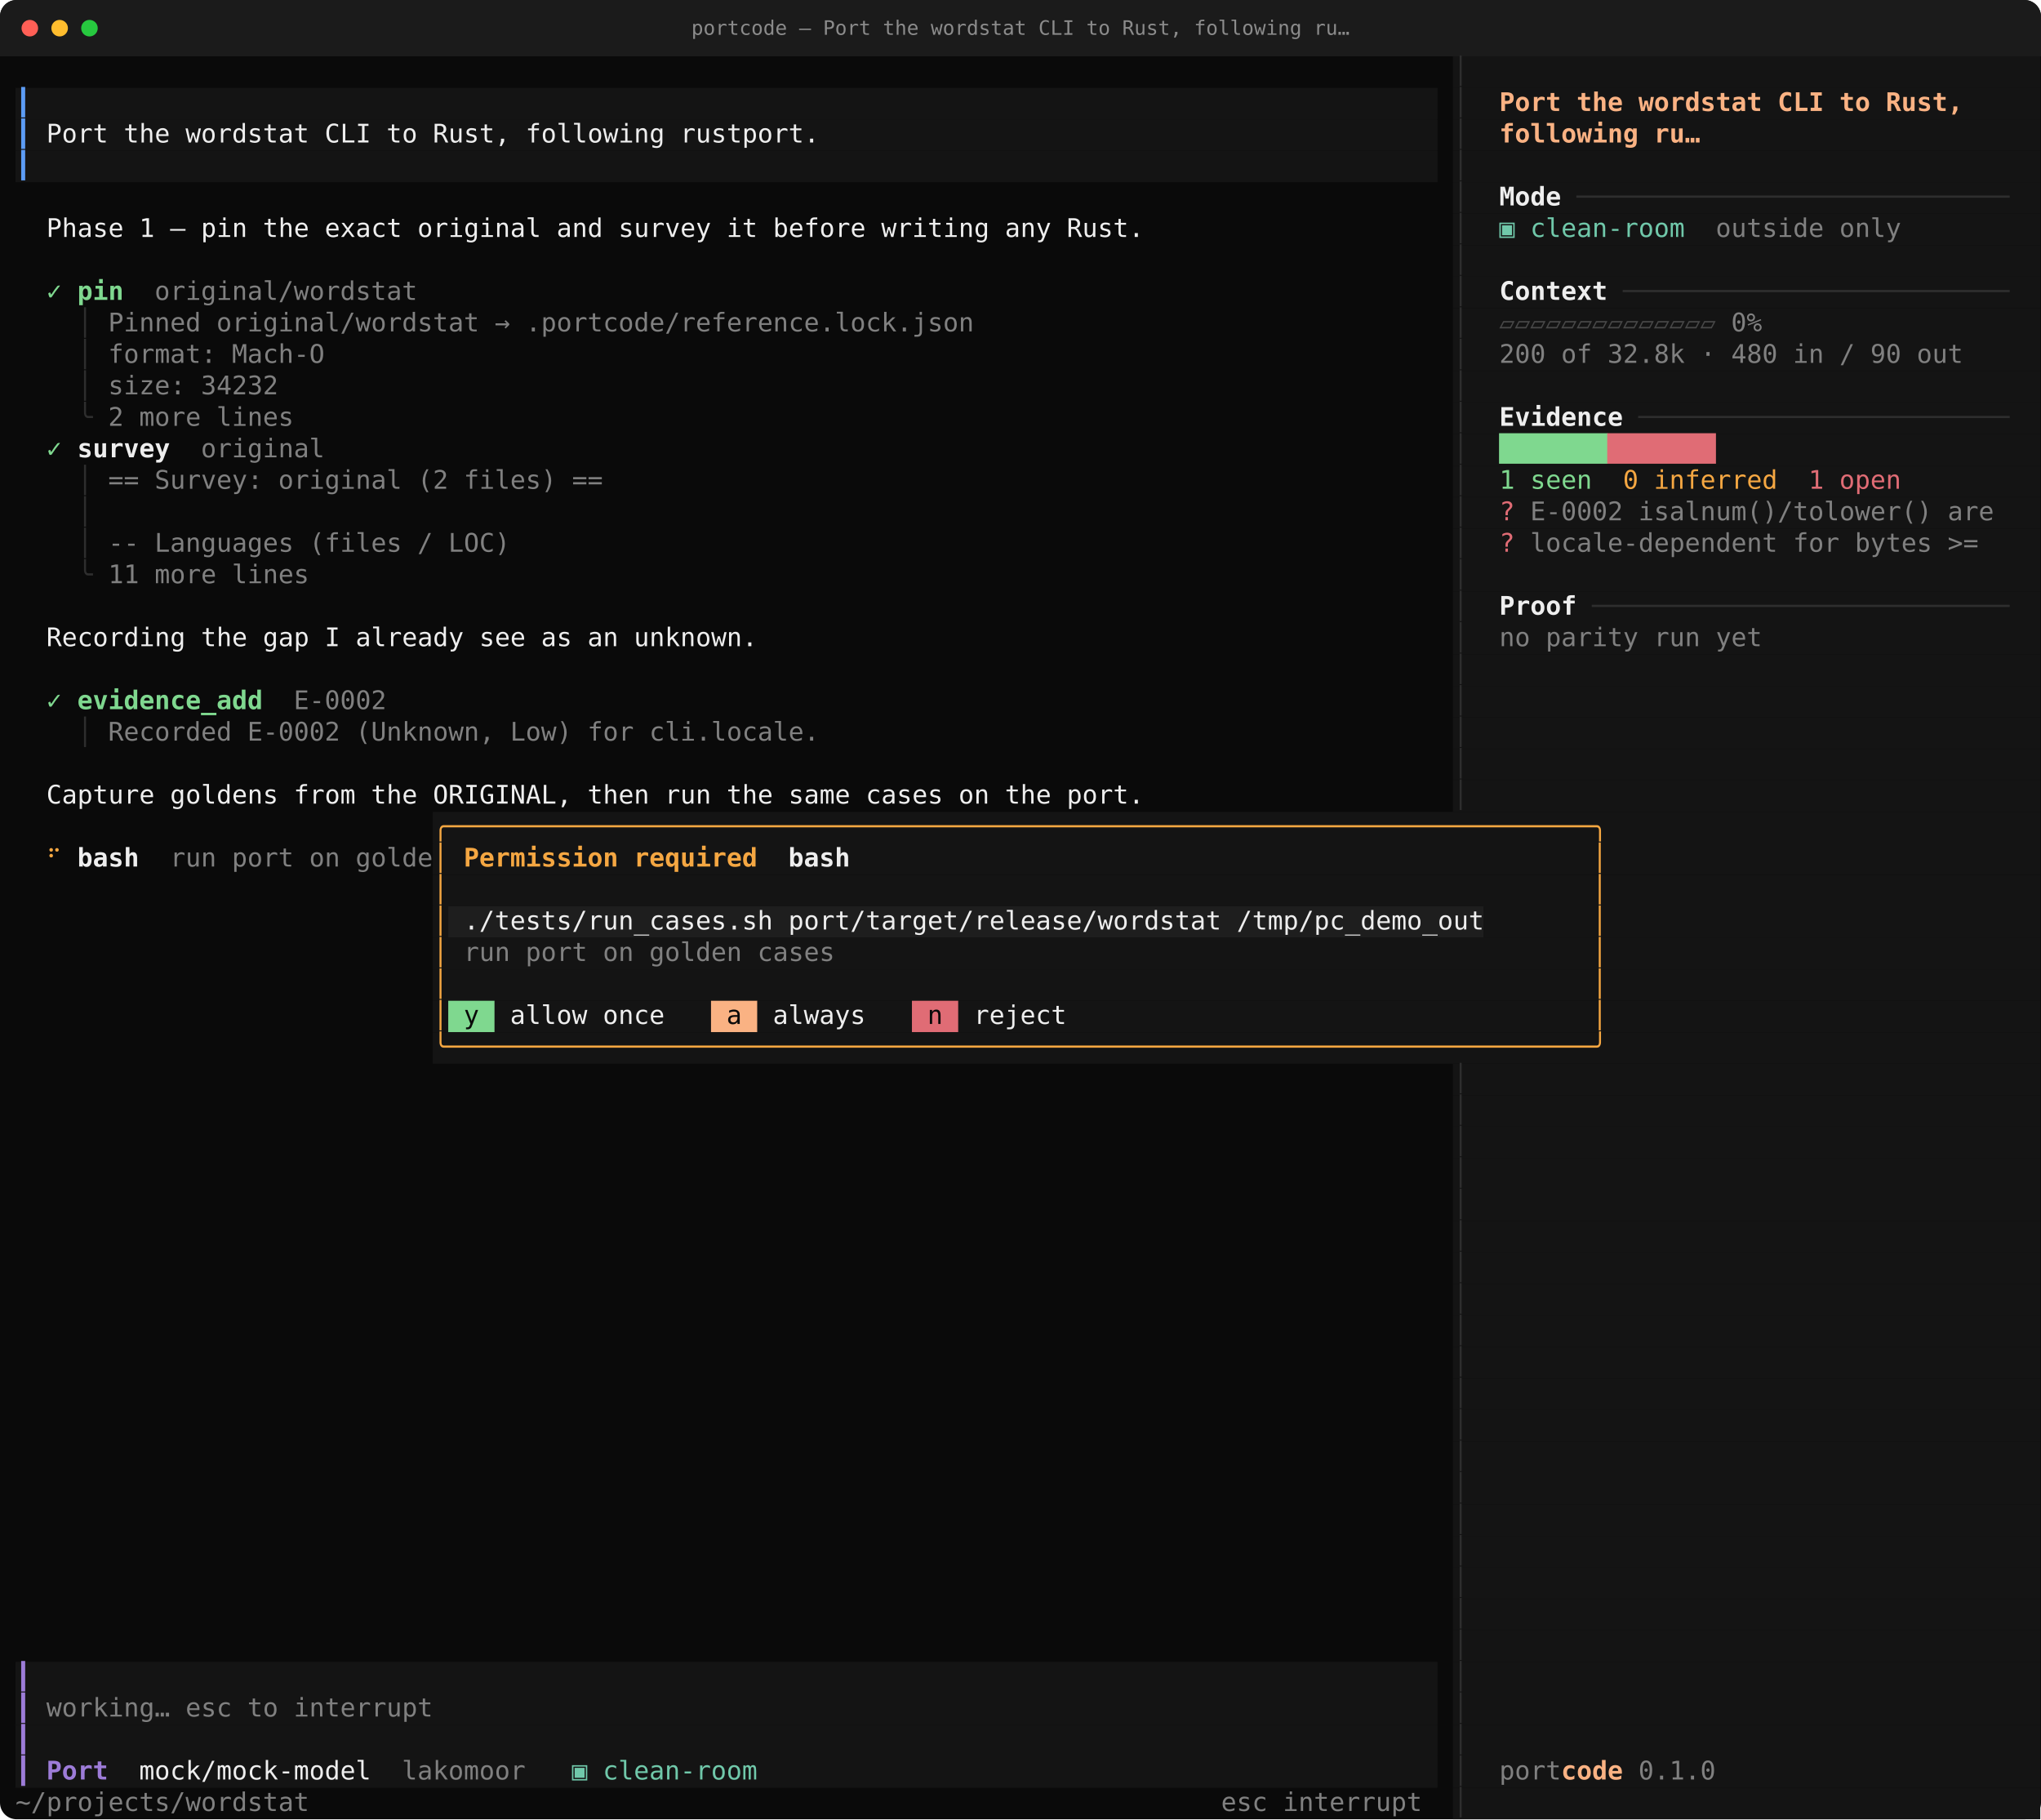
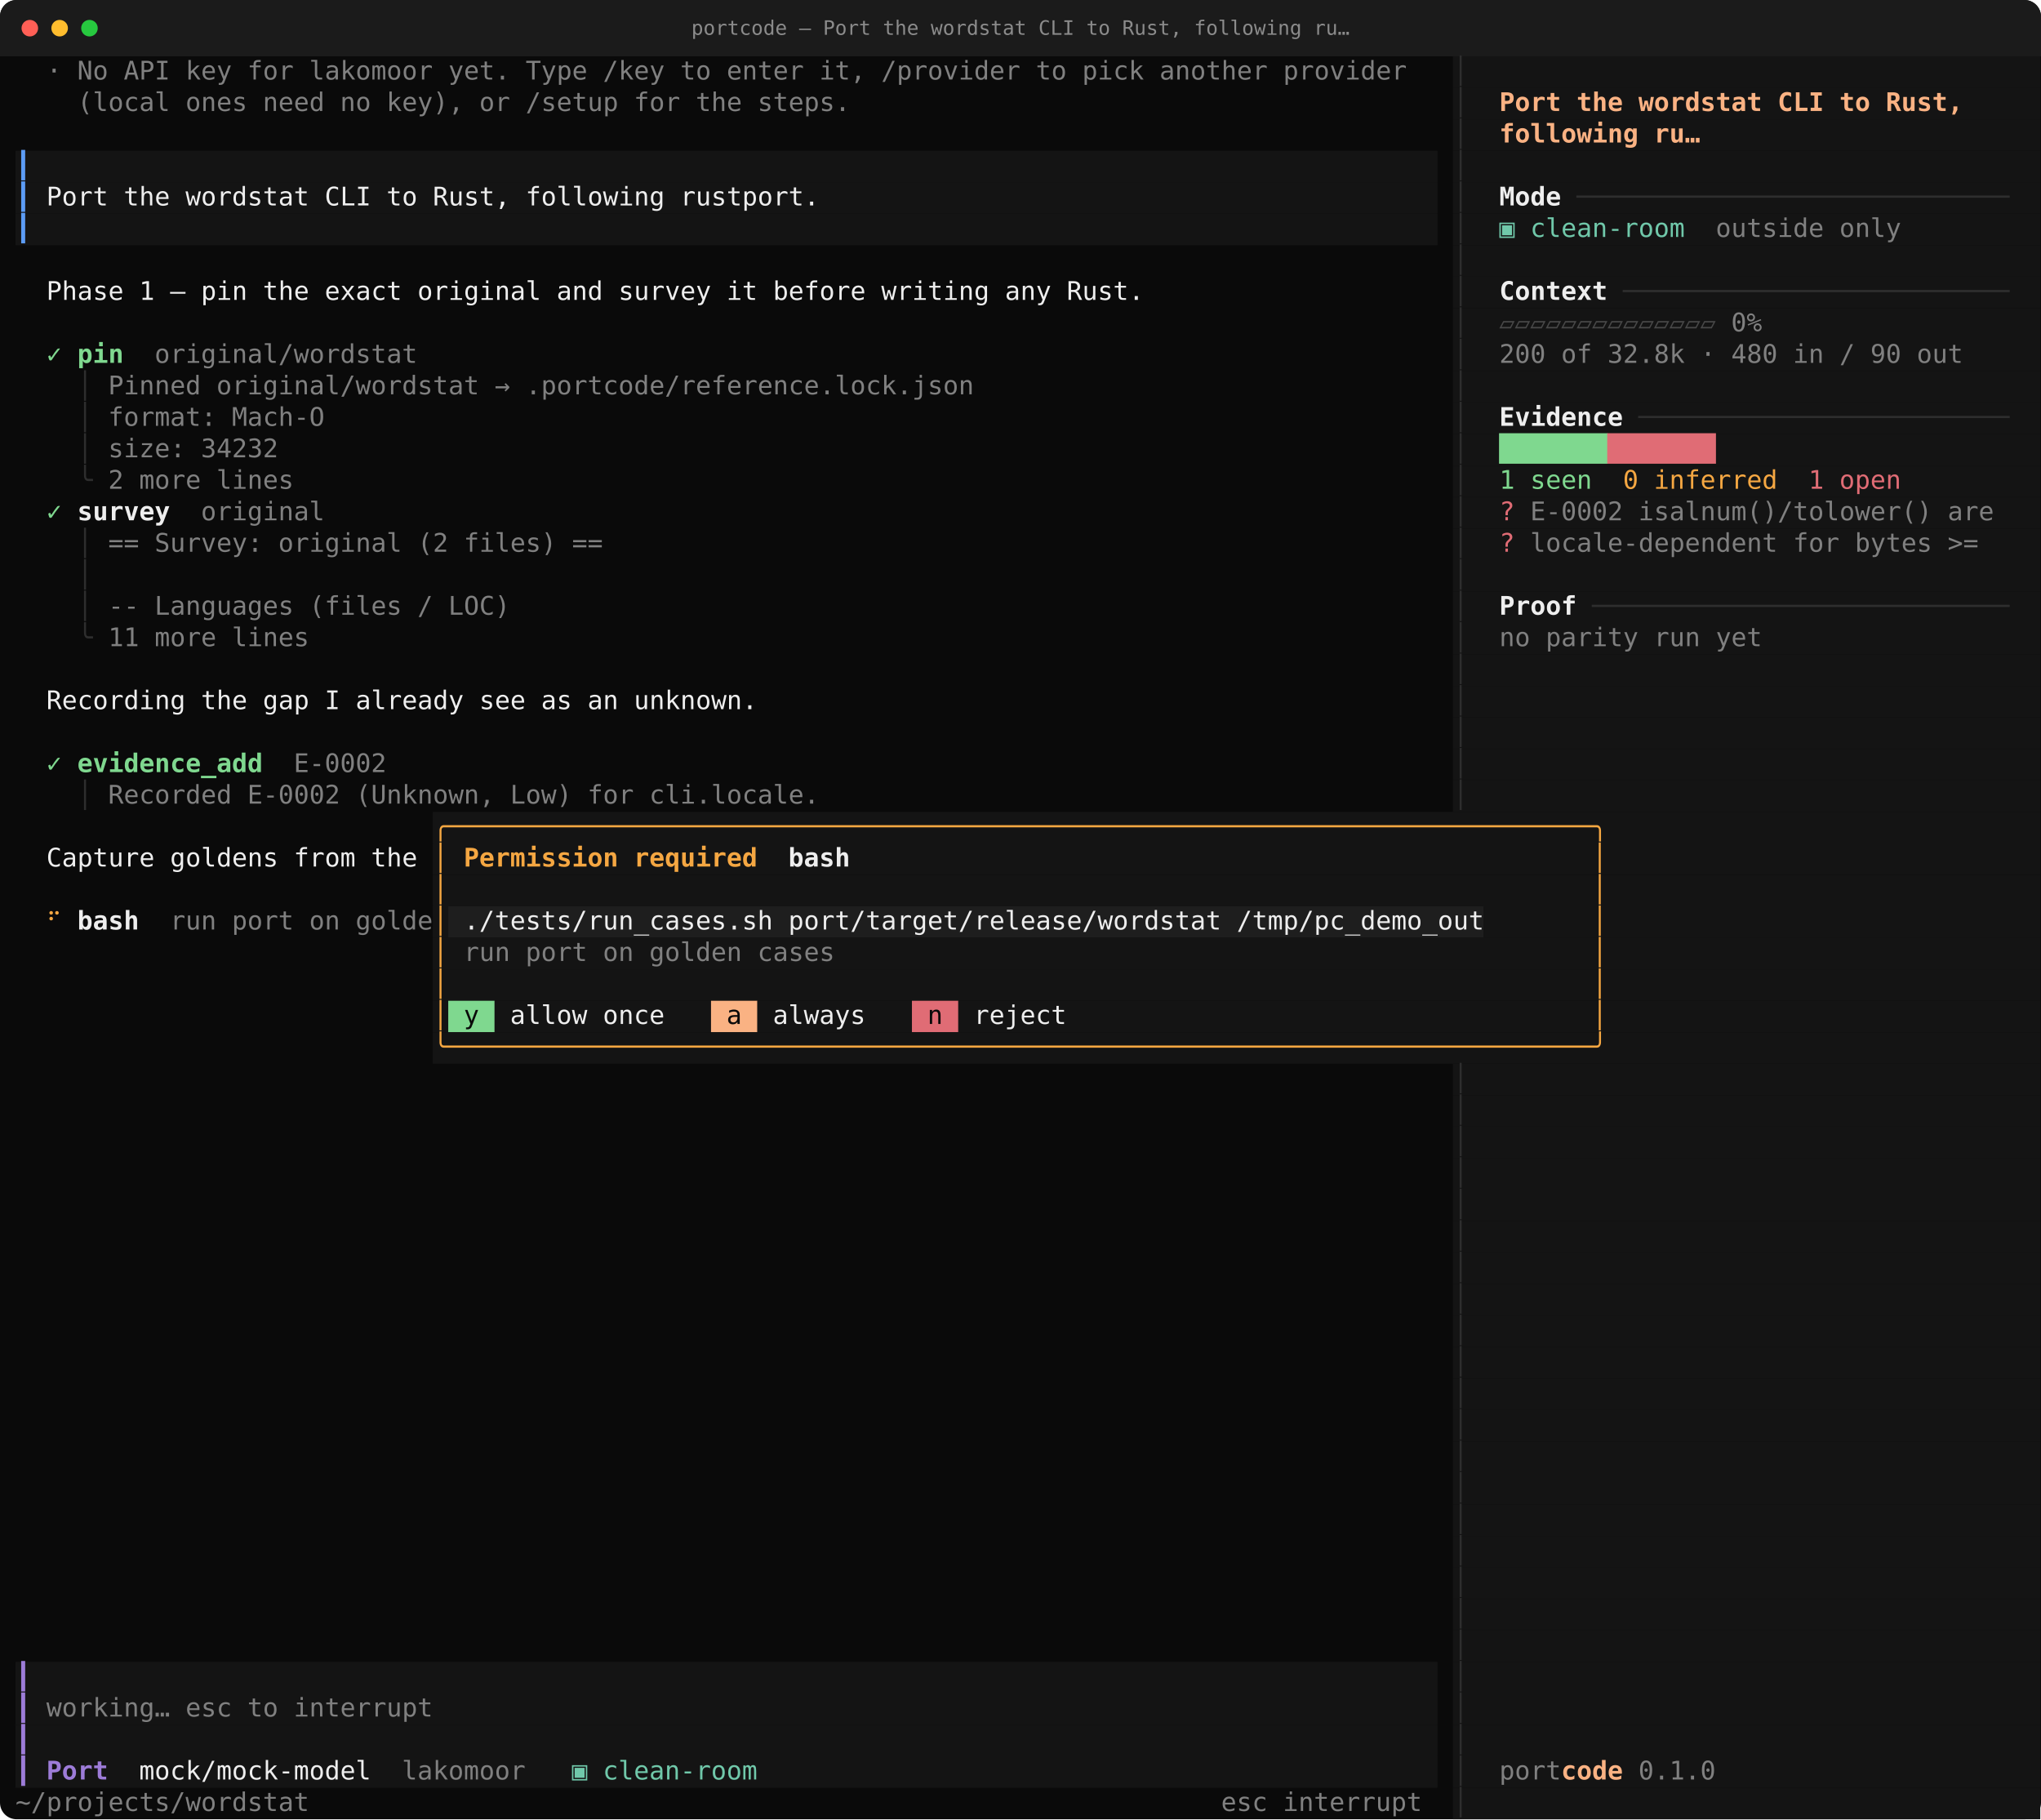
<svg xmlns="http://www.w3.org/2000/svg" width="1232" height="1098" viewBox="0 0 1232 1098" role="img" aria-label="portcode — Port the wordstat CLI to Rust, following ru…">
  <rect width="1232" height="1098" rx="10" fill="#0a0a0a" />
  <rect width="1232" height="34" rx="10" fill="#1b1b1b" />
  <rect y="24" width="1232" height="10" fill="#1b1b1b" />
  <circle cx="18" cy="17" r="5" fill="#ff5f56" />
  <circle cx="36" cy="17" r="5" fill="#ffbd2e" />
  <circle cx="54" cy="17" r="5" fill="#27c93f" />
  <text x="616" y="21" fill="#8b8b8b" font-family="ui-monospace,Menlo,monospace" font-size="12" text-anchor="middle">portcode — Port the wordstat CLI to Rust, following ru…</text>
  <rect x="877.02" y="34.00" width="354.54" height="19" fill="#141414" />
-   <rect x="9.33" y="53.00" width="858.36" height="19" fill="#141414" />
  <rect x="877.02" y="53.00" width="354.54" height="19" fill="#141414" />
-   <rect x="9.33" y="72.00" width="858.36" height="19" fill="#141414" />
  <rect x="877.02" y="72.00" width="354.54" height="19" fill="#141414" />
  <rect x="9.33" y="91.00" width="858.36" height="19" fill="#141414" />
  <rect x="877.02" y="91.00" width="354.54" height="19" fill="#141414" />
+   <rect x="9.33" y="110.00" width="858.36" height="19" fill="#141414" />
  <rect x="877.02" y="110.00" width="354.54" height="19" fill="#141414" />
+   <rect x="9.33" y="129.00" width="858.36" height="19" fill="#141414" />
  <rect x="877.02" y="129.00" width="354.54" height="19" fill="#141414" />
  <rect x="877.02" y="148.00" width="354.54" height="19" fill="#141414" />
  <rect x="877.02" y="167.00" width="354.54" height="19" fill="#141414" />
  <rect x="877.02" y="186.00" width="354.54" height="19" fill="#141414" />
  <rect x="877.02" y="205.00" width="354.54" height="19" fill="#141414" />
  <rect x="877.02" y="224.00" width="354.54" height="19" fill="#141414" />
  <rect x="877.02" y="243.00" width="354.54" height="19" fill="#141414" />
  <rect x="877.02" y="262.00" width="354.54" height="19" fill="#141414" />
  <rect x="877.02" y="281.00" width="354.54" height="19" fill="#141414" />
  <rect x="877.02" y="300.00" width="354.54" height="19" fill="#141414" />
  <rect x="877.02" y="319.00" width="354.54" height="19" fill="#141414" />
  <rect x="877.02" y="338.00" width="354.54" height="19" fill="#141414" />
  <rect x="877.02" y="357.00" width="354.54" height="19" fill="#141414" />
  <rect x="877.02" y="376.00" width="354.54" height="19" fill="#141414" />
  <rect x="877.02" y="395.00" width="354.54" height="19" fill="#141414" />
  <rect x="877.02" y="414.00" width="354.54" height="19" fill="#141414" />
  <rect x="877.02" y="433.00" width="354.54" height="19" fill="#141414" />
  <rect x="877.02" y="452.00" width="354.54" height="19" fill="#141414" />
  <rect x="877.02" y="471.00" width="354.54" height="19" fill="#141414" />
  <rect x="261.24" y="490.00" width="970.32" height="19" fill="#141414" />
  <rect x="261.24" y="509.00" width="970.32" height="19" fill="#141414" />
  <rect x="261.24" y="528.00" width="970.32" height="19" fill="#141414" />
  <rect x="261.24" y="547.00" width="9.33" height="19" fill="#141414" />
  <rect x="270.57" y="547.00" width="625.11" height="19" fill="#1e1e1e" />
  <rect x="895.68" y="547.00" width="335.88" height="19" fill="#141414" />
  <rect x="261.24" y="566.00" width="970.32" height="19" fill="#141414" />
  <rect x="261.24" y="585.00" width="970.32" height="19" fill="#141414" />
  <rect x="261.24" y="604.00" width="9.33" height="19" fill="#141414" />
  <rect x="270.57" y="604.00" width="27.99" height="19" fill="#7fd88f" />
  <rect x="298.56" y="604.00" width="130.62" height="19" fill="#141414" />
  <rect x="429.18" y="604.00" width="27.99" height="19" fill="#fab283" />
  <rect x="457.17" y="604.00" width="93.30" height="19" fill="#141414" />
  <rect x="550.47" y="604.00" width="27.99" height="19" fill="#e06c75" />
  <rect x="578.46" y="604.00" width="653.10" height="19" fill="#141414" />
  <rect x="261.24" y="623.00" width="970.32" height="19" fill="#141414" />
  <rect x="877.02" y="642.00" width="354.54" height="19" fill="#141414" />
  <rect x="877.02" y="661.00" width="354.54" height="19" fill="#141414" />
  <rect x="877.02" y="680.00" width="354.54" height="19" fill="#141414" />
  <rect x="877.02" y="699.00" width="354.54" height="19" fill="#141414" />
  <rect x="877.02" y="718.00" width="354.54" height="19" fill="#141414" />
  <rect x="877.02" y="737.00" width="354.54" height="19" fill="#141414" />
  <rect x="877.02" y="756.00" width="354.54" height="19" fill="#141414" />
  <rect x="877.02" y="775.00" width="354.54" height="19" fill="#141414" />
  <rect x="877.02" y="794.00" width="354.54" height="19" fill="#141414" />
  <rect x="877.02" y="813.00" width="354.54" height="19" fill="#141414" />
  <rect x="877.02" y="832.00" width="354.54" height="19" fill="#141414" />
  <rect x="877.02" y="851.00" width="354.54" height="19" fill="#141414" />
  <rect x="877.02" y="870.00" width="354.54" height="19" fill="#141414" />
  <rect x="877.02" y="889.00" width="354.54" height="19" fill="#141414" />
  <rect x="877.02" y="908.00" width="354.54" height="19" fill="#141414" />
  <rect x="877.02" y="927.00" width="354.54" height="19" fill="#141414" />
  <rect x="877.02" y="946.00" width="354.54" height="19" fill="#141414" />
  <rect x="877.02" y="965.00" width="354.54" height="19" fill="#141414" />
  <rect x="877.02" y="984.00" width="354.54" height="19" fill="#141414" />
  <rect x="9.33" y="1003.00" width="858.36" height="19" fill="#141414" />
  <rect x="877.02" y="1003.00" width="354.54" height="19" fill="#141414" />
  <rect x="9.33" y="1022.00" width="858.36" height="19" fill="#141414" />
  <rect x="877.02" y="1022.00" width="354.54" height="19" fill="#141414" />
  <rect x="9.33" y="1041.00" width="858.36" height="19" fill="#141414" />
  <rect x="877.02" y="1041.00" width="354.54" height="19" fill="#141414" />
  <rect x="9.33" y="1060.00" width="858.36" height="19" fill="#141414" />
  <rect x="877.02" y="1060.00" width="354.54" height="19" fill="#141414" />
  <rect x="877.02" y="1079.00" width="354.54" height="19" fill="#141414" />
  <g font-family="ui-monospace,SFMono-Regular,Menlo,Consolas,'DejaVu Sans Mono',monospace" font-size="15.5" xml:space="preserve">
+     <text x="27.99" y="48.00" fill="#808080" textLength="821.04" lengthAdjust="spacingAndGlyphs">· No API key for lakomoor yet. Type /key to enter it, /provider to pick another provider</text>
    <text x="877.02" y="48.00" fill="#2e2e2e" textLength="9.33" lengthAdjust="spacingAndGlyphs">│</text>
-     <text x="9.33" y="67.00" fill="#5c9cf5" textLength="9.33" lengthAdjust="spacingAndGlyphs">┃</text>
+     <text x="46.65" y="67.00" fill="#808080" textLength="466.50" lengthAdjust="spacingAndGlyphs">(local ones need no key), or /setup for the steps.</text>
    <text x="877.02" y="67.00" fill="#2e2e2e" textLength="9.33" lengthAdjust="spacingAndGlyphs">│</text>
    <text x="905.01" y="67.00" fill="#fab283" textLength="279.90" lengthAdjust="spacingAndGlyphs" font-weight="700">Port the wordstat CLI to Rust,</text>
-     <text x="9.33" y="86.00" fill="#5c9cf5" textLength="18.66" lengthAdjust="spacingAndGlyphs">┃ </text>
-     <text x="27.99" y="86.00" fill="#eeeeee" textLength="849.03" lengthAdjust="spacingAndGlyphs">Port the wordstat CLI to Rust, following rustport.                                         </text>
    <text x="877.02" y="86.00" fill="#2e2e2e" textLength="9.33" lengthAdjust="spacingAndGlyphs">│</text>
    <text x="905.01" y="86.00" fill="#fab283" textLength="121.29" lengthAdjust="spacingAndGlyphs" font-weight="700">following ru…</text>
    <text x="9.33" y="105.00" fill="#5c9cf5" textLength="9.33" lengthAdjust="spacingAndGlyphs">┃</text>
    <text x="877.02" y="105.00" fill="#2e2e2e" textLength="9.33" lengthAdjust="spacingAndGlyphs">│</text>
+     <text x="9.33" y="124.00" fill="#5c9cf5" textLength="18.66" lengthAdjust="spacingAndGlyphs">┃ </text>
+     <text x="27.99" y="124.00" fill="#eeeeee" textLength="849.03" lengthAdjust="spacingAndGlyphs">Port the wordstat CLI to Rust, following rustport.                                         </text>
    <text x="877.02" y="124.00" fill="#2e2e2e" textLength="9.33" lengthAdjust="spacingAndGlyphs">│</text>
    <text x="905.01" y="124.00" fill="#eeeeee" textLength="37.32" lengthAdjust="spacingAndGlyphs" font-weight="700">Mode</text>
    <text x="942.33" y="124.00" fill="#2e2e2e" textLength="270.57" lengthAdjust="spacingAndGlyphs"> ────────────────────────────</text>
-     <text x="0.00" y="143.00" fill="#eeeeee" textLength="877.02" lengthAdjust="spacingAndGlyphs">   Phase 1 — pin the exact original and survey it before writing any Rust.                    </text>
+     <text x="9.33" y="143.00" fill="#5c9cf5" textLength="9.33" lengthAdjust="spacingAndGlyphs">┃</text>
    <text x="877.02" y="143.00" fill="#2e2e2e" textLength="9.33" lengthAdjust="spacingAndGlyphs">│</text>
    <text x="905.01" y="143.00" fill="#70c8aa" textLength="111.96" lengthAdjust="spacingAndGlyphs">▣ clean-room</text>
    <text x="1016.97" y="143.00" fill="#808080" textLength="130.62" lengthAdjust="spacingAndGlyphs">  outside only</text>
    <text x="877.02" y="162.00" fill="#2e2e2e" textLength="9.33" lengthAdjust="spacingAndGlyphs">│</text>
-     <text x="27.99" y="181.00" fill="#7fd88f" textLength="18.66" lengthAdjust="spacingAndGlyphs">✓ </text>
-     <text x="46.65" y="181.00" fill="#7fd88f" textLength="27.99" lengthAdjust="spacingAndGlyphs" font-weight="700">pin</text>
-     <text x="74.64" y="181.00" fill="#808080" textLength="177.27" lengthAdjust="spacingAndGlyphs">  original/wordstat</text>
+     <text x="0.00" y="181.00" fill="#eeeeee" textLength="877.02" lengthAdjust="spacingAndGlyphs">   Phase 1 — pin the exact original and survey it before writing any Rust.                    </text>
    <text x="877.02" y="181.00" fill="#2e2e2e" textLength="9.33" lengthAdjust="spacingAndGlyphs">│</text>
    <text x="905.01" y="181.00" fill="#eeeeee" textLength="65.31" lengthAdjust="spacingAndGlyphs" font-weight="700">Context</text>
    <text x="970.32" y="181.00" fill="#2e2e2e" textLength="242.58" lengthAdjust="spacingAndGlyphs"> ─────────────────────────</text>
-     <text x="46.65" y="200.00" fill="#2e2e2e" textLength="18.66" lengthAdjust="spacingAndGlyphs">│ </text>
-     <text x="65.31" y="200.00" fill="#808080" textLength="522.48" lengthAdjust="spacingAndGlyphs">Pinned original/wordstat → .portcode/reference.lock.json</text>
    <text x="877.02" y="200.00" fill="#2e2e2e" textLength="9.33" lengthAdjust="spacingAndGlyphs">│</text>
    <text x="905.01" y="200.00" fill="#484848" textLength="130.62" lengthAdjust="spacingAndGlyphs">▱▱▱▱▱▱▱▱▱▱▱▱▱▱</text>
    <text x="1035.63" y="200.00" fill="#808080" textLength="27.99" lengthAdjust="spacingAndGlyphs"> 0%</text>
-     <text x="46.65" y="219.00" fill="#2e2e2e" textLength="18.66" lengthAdjust="spacingAndGlyphs">│ </text>
-     <text x="65.31" y="219.00" fill="#808080" textLength="130.62" lengthAdjust="spacingAndGlyphs">format: Mach-O</text>
+     <text x="27.99" y="219.00" fill="#7fd88f" textLength="18.66" lengthAdjust="spacingAndGlyphs">✓ </text>
+     <text x="46.65" y="219.00" fill="#7fd88f" textLength="27.99" lengthAdjust="spacingAndGlyphs" font-weight="700">pin</text>
+     <text x="74.64" y="219.00" fill="#808080" textLength="177.27" lengthAdjust="spacingAndGlyphs">  original/wordstat</text>
    <text x="877.02" y="219.00" fill="#2e2e2e" textLength="9.33" lengthAdjust="spacingAndGlyphs">│</text>
    <text x="905.01" y="219.00" fill="#808080" textLength="279.90" lengthAdjust="spacingAndGlyphs">200 of 32.8k · 480 in / 90 out</text>
    <text x="46.65" y="238.00" fill="#2e2e2e" textLength="18.66" lengthAdjust="spacingAndGlyphs">│ </text>
-     <text x="65.31" y="238.00" fill="#808080" textLength="102.63" lengthAdjust="spacingAndGlyphs">size: 34232</text>
+     <text x="65.31" y="238.00" fill="#808080" textLength="522.48" lengthAdjust="spacingAndGlyphs">Pinned original/wordstat → .portcode/reference.lock.json</text>
    <text x="877.02" y="238.00" fill="#2e2e2e" textLength="9.33" lengthAdjust="spacingAndGlyphs">│</text>
-     <text x="46.65" y="257.00" fill="#2e2e2e" textLength="18.66" lengthAdjust="spacingAndGlyphs">╰ </text>
-     <text x="65.31" y="257.00" fill="#808080" textLength="111.96" lengthAdjust="spacingAndGlyphs">2 more lines</text>
+     <text x="46.65" y="257.00" fill="#2e2e2e" textLength="18.66" lengthAdjust="spacingAndGlyphs">│ </text>
+     <text x="65.31" y="257.00" fill="#808080" textLength="130.62" lengthAdjust="spacingAndGlyphs">format: Mach-O</text>
    <text x="877.02" y="257.00" fill="#2e2e2e" textLength="9.33" lengthAdjust="spacingAndGlyphs">│</text>
    <text x="905.01" y="257.00" fill="#eeeeee" textLength="74.64" lengthAdjust="spacingAndGlyphs" font-weight="700">Evidence</text>
    <text x="979.65" y="257.00" fill="#2e2e2e" textLength="233.25" lengthAdjust="spacingAndGlyphs"> ────────────────────────</text>
-     <text x="27.99" y="276.00" fill="#7fd88f" textLength="18.66" lengthAdjust="spacingAndGlyphs">✓ </text>
-     <text x="46.65" y="276.00" fill="#eeeeee" textLength="55.98" lengthAdjust="spacingAndGlyphs" font-weight="700">survey</text>
-     <text x="102.63" y="276.00" fill="#808080" textLength="93.30" lengthAdjust="spacingAndGlyphs">  original</text>
+     <text x="46.65" y="276.00" fill="#2e2e2e" textLength="18.66" lengthAdjust="spacingAndGlyphs">│ </text>
+     <text x="65.31" y="276.00" fill="#808080" textLength="102.63" lengthAdjust="spacingAndGlyphs">size: 34232</text>
    <text x="877.02" y="276.00" fill="#2e2e2e" textLength="9.33" lengthAdjust="spacingAndGlyphs">│</text>
    <text x="905.01" y="276.00" fill="#7fd88f" textLength="65.31" lengthAdjust="spacingAndGlyphs">███████</text>
    <text x="970.32" y="276.00" fill="#e06c75" textLength="65.31" lengthAdjust="spacingAndGlyphs">███████</text>
-     <text x="46.65" y="295.00" fill="#2e2e2e" textLength="18.66" lengthAdjust="spacingAndGlyphs">│ </text>
-     <text x="65.31" y="295.00" fill="#808080" textLength="298.56" lengthAdjust="spacingAndGlyphs">== Survey: original (2 files) ==</text>
+     <text x="46.65" y="295.00" fill="#2e2e2e" textLength="18.66" lengthAdjust="spacingAndGlyphs">╰ </text>
+     <text x="65.31" y="295.00" fill="#808080" textLength="111.96" lengthAdjust="spacingAndGlyphs">2 more lines</text>
    <text x="877.02" y="295.00" fill="#2e2e2e" textLength="9.33" lengthAdjust="spacingAndGlyphs">│</text>
    <text x="905.01" y="295.00" fill="#7fd88f" textLength="74.64" lengthAdjust="spacingAndGlyphs">1 seen  </text>
    <text x="979.65" y="295.00" fill="#f5a742" textLength="111.96" lengthAdjust="spacingAndGlyphs">0 inferred  </text>
    <text x="1091.61" y="295.00" fill="#e06c75" textLength="55.98" lengthAdjust="spacingAndGlyphs">1 open</text>
-     <text x="46.65" y="314.00" fill="#2e2e2e" textLength="18.66" lengthAdjust="spacingAndGlyphs">│ </text>
+     <text x="27.99" y="314.00" fill="#7fd88f" textLength="18.66" lengthAdjust="spacingAndGlyphs">✓ </text>
+     <text x="46.65" y="314.00" fill="#eeeeee" textLength="55.98" lengthAdjust="spacingAndGlyphs" font-weight="700">survey</text>
+     <text x="102.63" y="314.00" fill="#808080" textLength="93.30" lengthAdjust="spacingAndGlyphs">  original</text>
    <text x="877.02" y="314.00" fill="#2e2e2e" textLength="9.33" lengthAdjust="spacingAndGlyphs">│</text>
    <text x="905.01" y="314.00" fill="#e06c75" textLength="18.66" lengthAdjust="spacingAndGlyphs">? </text>
    <text x="923.67" y="314.00" fill="#808080" textLength="279.90" lengthAdjust="spacingAndGlyphs">E-0002 isalnum()/tolower() are</text>
    <text x="46.65" y="333.00" fill="#2e2e2e" textLength="18.66" lengthAdjust="spacingAndGlyphs">│ </text>
-     <text x="65.31" y="333.00" fill="#808080" textLength="242.58" lengthAdjust="spacingAndGlyphs">-- Languages (files / LOC)</text>
+     <text x="65.31" y="333.00" fill="#808080" textLength="298.56" lengthAdjust="spacingAndGlyphs">== Survey: original (2 files) ==</text>
    <text x="877.02" y="333.00" fill="#2e2e2e" textLength="9.33" lengthAdjust="spacingAndGlyphs">│</text>
    <text x="905.01" y="333.00" fill="#e06c75" textLength="18.66" lengthAdjust="spacingAndGlyphs">? </text>
    <text x="923.67" y="333.00" fill="#808080" textLength="270.57" lengthAdjust="spacingAndGlyphs">locale-dependent for bytes &gt;=</text>
-     <text x="46.65" y="352.00" fill="#2e2e2e" textLength="18.66" lengthAdjust="spacingAndGlyphs">╰ </text>
-     <text x="65.31" y="352.00" fill="#808080" textLength="121.29" lengthAdjust="spacingAndGlyphs">11 more lines</text>
+     <text x="46.65" y="352.00" fill="#2e2e2e" textLength="18.66" lengthAdjust="spacingAndGlyphs">│ </text>
    <text x="877.02" y="352.00" fill="#2e2e2e" textLength="9.33" lengthAdjust="spacingAndGlyphs">│</text>
+     <text x="46.65" y="371.00" fill="#2e2e2e" textLength="18.66" lengthAdjust="spacingAndGlyphs">│ </text>
+     <text x="65.31" y="371.00" fill="#808080" textLength="242.58" lengthAdjust="spacingAndGlyphs">-- Languages (files / LOC)</text>
    <text x="877.02" y="371.00" fill="#2e2e2e" textLength="9.33" lengthAdjust="spacingAndGlyphs">│</text>
    <text x="905.01" y="371.00" fill="#eeeeee" textLength="46.65" lengthAdjust="spacingAndGlyphs" font-weight="700">Proof</text>
    <text x="951.66" y="371.00" fill="#2e2e2e" textLength="261.24" lengthAdjust="spacingAndGlyphs"> ───────────────────────────</text>
-     <text x="0.00" y="390.00" fill="#eeeeee" textLength="877.02" lengthAdjust="spacingAndGlyphs">   Recording the gap I already see as an unknown.                                             </text>
+     <text x="46.65" y="390.00" fill="#2e2e2e" textLength="18.66" lengthAdjust="spacingAndGlyphs">╰ </text>
+     <text x="65.31" y="390.00" fill="#808080" textLength="121.29" lengthAdjust="spacingAndGlyphs">11 more lines</text>
    <text x="877.02" y="390.00" fill="#2e2e2e" textLength="9.33" lengthAdjust="spacingAndGlyphs">│</text>
    <text x="905.01" y="390.00" fill="#808080" textLength="158.61" lengthAdjust="spacingAndGlyphs">no parity run yet</text>
    <text x="877.02" y="409.00" fill="#2e2e2e" textLength="9.33" lengthAdjust="spacingAndGlyphs">│</text>
-     <text x="27.99" y="428.00" fill="#7fd88f" textLength="18.66" lengthAdjust="spacingAndGlyphs">✓ </text>
-     <text x="46.65" y="428.00" fill="#7fd88f" textLength="111.96" lengthAdjust="spacingAndGlyphs" font-weight="700">evidence_add</text>
-     <text x="158.61" y="428.00" fill="#808080" textLength="74.64" lengthAdjust="spacingAndGlyphs">  E-0002</text>
+     <text x="0.00" y="428.00" fill="#eeeeee" textLength="877.02" lengthAdjust="spacingAndGlyphs">   Recording the gap I already see as an unknown.                                             </text>
    <text x="877.02" y="428.00" fill="#2e2e2e" textLength="9.33" lengthAdjust="spacingAndGlyphs">│</text>
-     <text x="46.65" y="447.00" fill="#2e2e2e" textLength="18.66" lengthAdjust="spacingAndGlyphs">│ </text>
-     <text x="65.31" y="447.00" fill="#808080" textLength="429.18" lengthAdjust="spacingAndGlyphs">Recorded E-0002 (Unknown, Low) for cli.locale.</text>
    <text x="877.02" y="447.00" fill="#2e2e2e" textLength="9.33" lengthAdjust="spacingAndGlyphs">│</text>
+     <text x="27.99" y="466.00" fill="#7fd88f" textLength="18.66" lengthAdjust="spacingAndGlyphs">✓ </text>
+     <text x="46.65" y="466.00" fill="#7fd88f" textLength="111.96" lengthAdjust="spacingAndGlyphs" font-weight="700">evidence_add</text>
+     <text x="158.61" y="466.00" fill="#808080" textLength="74.64" lengthAdjust="spacingAndGlyphs">  E-0002</text>
    <text x="877.02" y="466.00" fill="#2e2e2e" textLength="9.33" lengthAdjust="spacingAndGlyphs">│</text>
-     <text x="0.00" y="485.00" fill="#eeeeee" textLength="877.02" lengthAdjust="spacingAndGlyphs">   Capture goldens from the ORIGINAL, then run the same cases on the port.                    </text>
+     <text x="46.65" y="485.00" fill="#2e2e2e" textLength="18.66" lengthAdjust="spacingAndGlyphs">│ </text>
+     <text x="65.31" y="485.00" fill="#808080" textLength="429.18" lengthAdjust="spacingAndGlyphs">Recorded E-0002 (Unknown, Low) for cli.locale.</text>
    <text x="877.02" y="485.00" fill="#2e2e2e" textLength="9.33" lengthAdjust="spacingAndGlyphs">│</text>
    <text x="261.24" y="504.00" fill="#f5a742" textLength="709.08" lengthAdjust="spacingAndGlyphs">╭──────────────────────────────────────────────────────────────────────────╮</text>
-     <text x="27.99" y="523.00" fill="#f5a742" textLength="18.66" lengthAdjust="spacingAndGlyphs">⠋ </text>
-     <text x="46.65" y="523.00" fill="#eeeeee" textLength="37.32" lengthAdjust="spacingAndGlyphs" font-weight="700">bash</text>
-     <text x="83.97" y="523.00" fill="#808080" textLength="177.27" lengthAdjust="spacingAndGlyphs">  run port on golde</text>
+     <text x="0.00" y="523.00" fill="#eeeeee" textLength="261.24" lengthAdjust="spacingAndGlyphs">   Capture goldens from the </text>
    <text x="261.24" y="523.00" fill="#f5a742" textLength="9.33" lengthAdjust="spacingAndGlyphs">│</text>
    <text x="270.57" y="523.00" fill="#f5a742" textLength="195.93" lengthAdjust="spacingAndGlyphs" font-weight="700"> Permission required </text>
    <text x="466.50" y="523.00" fill="#eeeeee" textLength="46.65" lengthAdjust="spacingAndGlyphs" font-weight="700"> bash</text>
    <text x="960.99" y="523.00" fill="#f5a742" textLength="9.33" lengthAdjust="spacingAndGlyphs">│</text>
    <text x="261.24" y="542.00" fill="#f5a742" textLength="9.33" lengthAdjust="spacingAndGlyphs">│</text>
    <text x="960.99" y="542.00" fill="#f5a742" textLength="9.33" lengthAdjust="spacingAndGlyphs">│</text>
+     <text x="27.99" y="561.00" fill="#f5a742" textLength="18.66" lengthAdjust="spacingAndGlyphs">⠋ </text>
+     <text x="46.65" y="561.00" fill="#eeeeee" textLength="37.32" lengthAdjust="spacingAndGlyphs" font-weight="700">bash</text>
+     <text x="83.97" y="561.00" fill="#808080" textLength="177.27" lengthAdjust="spacingAndGlyphs">  run port on golde</text>
    <text x="261.24" y="561.00" fill="#f5a742" textLength="9.33" lengthAdjust="spacingAndGlyphs">│</text>
    <text x="270.57" y="561.00" fill="#eeeeee" textLength="690.42" lengthAdjust="spacingAndGlyphs"> ./tests/run_cases.sh port/target/release/wordstat /tmp/pc_demo_out       </text>
    <text x="960.99" y="561.00" fill="#f5a742" textLength="9.33" lengthAdjust="spacingAndGlyphs">│</text>
    <text x="261.24" y="580.00" fill="#f5a742" textLength="9.33" lengthAdjust="spacingAndGlyphs">│</text>
    <text x="270.57" y="580.00" fill="#808080" textLength="233.25" lengthAdjust="spacingAndGlyphs"> run port on golden cases</text>
    <text x="960.99" y="580.00" fill="#f5a742" textLength="9.33" lengthAdjust="spacingAndGlyphs">│</text>
    <text x="261.24" y="599.00" fill="#f5a742" textLength="9.33" lengthAdjust="spacingAndGlyphs">│</text>
    <text x="960.99" y="599.00" fill="#f5a742" textLength="9.33" lengthAdjust="spacingAndGlyphs">│</text>
    <text x="261.24" y="618.00" fill="#f5a742" textLength="9.33" lengthAdjust="spacingAndGlyphs">│</text>
    <text x="270.57" y="618.00" fill="#0a0a0a" textLength="27.99" lengthAdjust="spacingAndGlyphs"> y </text>
    <text x="298.56" y="618.00" fill="#eeeeee" textLength="130.62" lengthAdjust="spacingAndGlyphs"> allow once   </text>
    <text x="429.18" y="618.00" fill="#0a0a0a" textLength="27.99" lengthAdjust="spacingAndGlyphs"> a </text>
    <text x="457.17" y="618.00" fill="#eeeeee" textLength="93.30" lengthAdjust="spacingAndGlyphs"> always   </text>
    <text x="550.47" y="618.00" fill="#0a0a0a" textLength="27.99" lengthAdjust="spacingAndGlyphs"> n </text>
    <text x="578.46" y="618.00" fill="#eeeeee" textLength="382.53" lengthAdjust="spacingAndGlyphs"> reject                                  </text>
    <text x="960.99" y="618.00" fill="#f5a742" textLength="9.33" lengthAdjust="spacingAndGlyphs">│</text>
    <text x="261.24" y="637.00" fill="#f5a742" textLength="709.08" lengthAdjust="spacingAndGlyphs">╰──────────────────────────────────────────────────────────────────────────╯</text>
    <text x="877.02" y="656.00" fill="#2e2e2e" textLength="9.33" lengthAdjust="spacingAndGlyphs">│</text>
    <text x="877.02" y="675.00" fill="#2e2e2e" textLength="9.33" lengthAdjust="spacingAndGlyphs">│</text>
    <text x="877.02" y="694.00" fill="#2e2e2e" textLength="9.33" lengthAdjust="spacingAndGlyphs">│</text>
    <text x="877.02" y="713.00" fill="#2e2e2e" textLength="9.33" lengthAdjust="spacingAndGlyphs">│</text>
    <text x="877.02" y="732.00" fill="#2e2e2e" textLength="9.33" lengthAdjust="spacingAndGlyphs">│</text>
    <text x="877.02" y="751.00" fill="#2e2e2e" textLength="9.33" lengthAdjust="spacingAndGlyphs">│</text>
    <text x="877.02" y="770.00" fill="#2e2e2e" textLength="9.33" lengthAdjust="spacingAndGlyphs">│</text>
    <text x="877.02" y="789.00" fill="#2e2e2e" textLength="9.33" lengthAdjust="spacingAndGlyphs">│</text>
    <text x="877.02" y="808.00" fill="#2e2e2e" textLength="9.33" lengthAdjust="spacingAndGlyphs">│</text>
    <text x="877.02" y="827.00" fill="#2e2e2e" textLength="9.33" lengthAdjust="spacingAndGlyphs">│</text>
    <text x="877.02" y="846.00" fill="#2e2e2e" textLength="9.33" lengthAdjust="spacingAndGlyphs">│</text>
    <text x="877.02" y="865.00" fill="#2e2e2e" textLength="9.33" lengthAdjust="spacingAndGlyphs">│</text>
    <text x="877.02" y="884.00" fill="#2e2e2e" textLength="9.33" lengthAdjust="spacingAndGlyphs">│</text>
    <text x="877.02" y="903.00" fill="#2e2e2e" textLength="9.33" lengthAdjust="spacingAndGlyphs">│</text>
    <text x="877.02" y="922.00" fill="#2e2e2e" textLength="9.33" lengthAdjust="spacingAndGlyphs">│</text>
    <text x="877.02" y="941.00" fill="#2e2e2e" textLength="9.33" lengthAdjust="spacingAndGlyphs">│</text>
    <text x="877.02" y="960.00" fill="#2e2e2e" textLength="9.33" lengthAdjust="spacingAndGlyphs">│</text>
    <text x="877.02" y="979.00" fill="#2e2e2e" textLength="9.33" lengthAdjust="spacingAndGlyphs">│</text>
    <text x="877.02" y="998.00" fill="#2e2e2e" textLength="9.33" lengthAdjust="spacingAndGlyphs">│</text>
    <text x="9.33" y="1017.00" fill="#9d7cd8" textLength="9.33" lengthAdjust="spacingAndGlyphs">┃</text>
    <text x="877.02" y="1017.00" fill="#2e2e2e" textLength="9.33" lengthAdjust="spacingAndGlyphs">│</text>
    <text x="9.33" y="1036.00" fill="#9d7cd8" textLength="9.33" lengthAdjust="spacingAndGlyphs">┃</text>
    <text x="18.66" y="1036.00" fill="#808080" textLength="242.58" lengthAdjust="spacingAndGlyphs"> working… esc to interrupt</text>
    <text x="877.02" y="1036.00" fill="#2e2e2e" textLength="9.33" lengthAdjust="spacingAndGlyphs">│</text>
    <text x="9.33" y="1055.00" fill="#9d7cd8" textLength="9.33" lengthAdjust="spacingAndGlyphs">┃</text>
    <text x="877.02" y="1055.00" fill="#2e2e2e" textLength="9.33" lengthAdjust="spacingAndGlyphs">│</text>
    <text x="9.33" y="1074.00" fill="#9d7cd8" textLength="9.33" lengthAdjust="spacingAndGlyphs">┃</text>
    <text x="27.99" y="1074.00" fill="#9d7cd8" textLength="37.32" lengthAdjust="spacingAndGlyphs" font-weight="700">Port</text>
    <text x="65.31" y="1074.00" fill="#eeeeee" textLength="158.61" lengthAdjust="spacingAndGlyphs">  mock/mock-model</text>
    <text x="223.92" y="1074.00" fill="#808080" textLength="93.30" lengthAdjust="spacingAndGlyphs">  lakomoor</text>
    <text x="345.21" y="1074.00" fill="#70c8aa" textLength="111.96" lengthAdjust="spacingAndGlyphs">▣ clean-room</text>
    <text x="877.02" y="1074.00" fill="#2e2e2e" textLength="9.33" lengthAdjust="spacingAndGlyphs">│</text>
    <text x="905.01" y="1074.00" fill="#808080" textLength="37.32" lengthAdjust="spacingAndGlyphs">port</text>
    <text x="942.33" y="1074.00" fill="#fab283" textLength="46.65" lengthAdjust="spacingAndGlyphs" font-weight="700">code </text>
    <text x="988.98" y="1074.00" fill="#808080" textLength="46.65" lengthAdjust="spacingAndGlyphs">0.1.0</text>
    <text x="0.00" y="1093.00" fill="#808080" textLength="186.60" lengthAdjust="spacingAndGlyphs"> ~/projects/wordstat</text>
    <text x="737.07" y="1093.00" fill="#808080" textLength="139.95" lengthAdjust="spacingAndGlyphs">esc interrupt  </text>
    <text x="877.02" y="1093.00" fill="#2e2e2e" textLength="9.33" lengthAdjust="spacingAndGlyphs">│</text>
  </g>
</svg>
